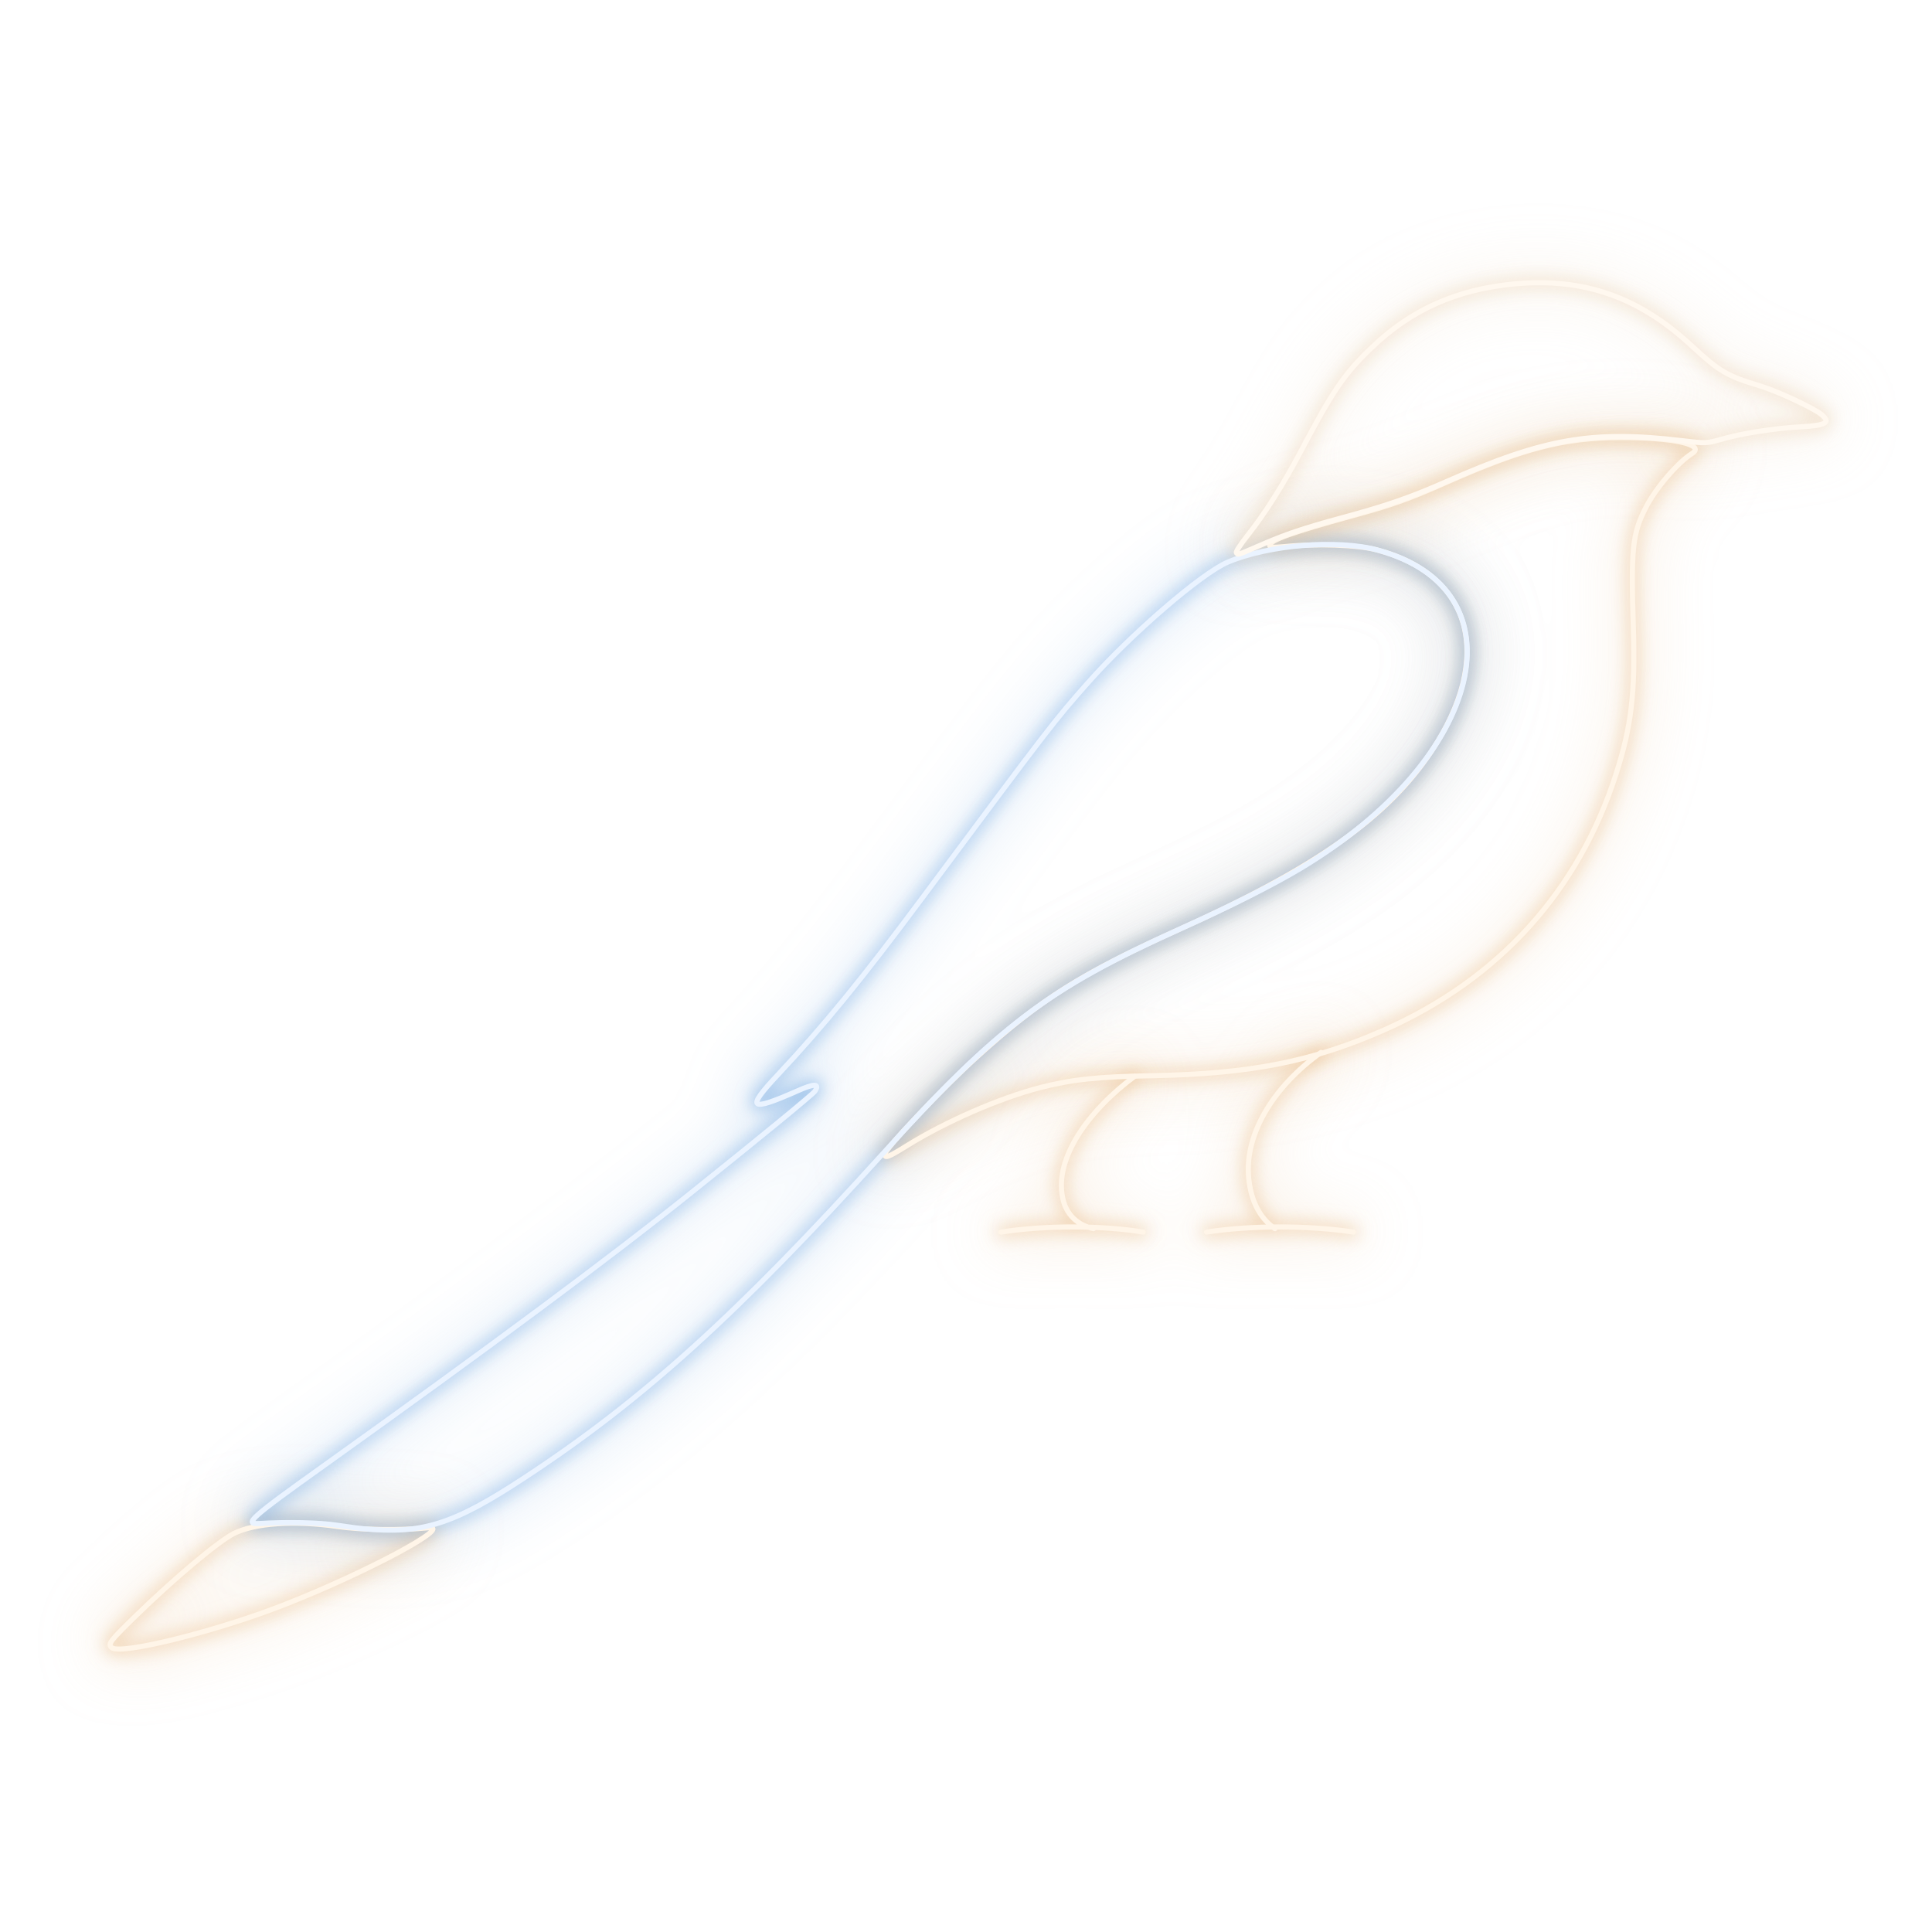
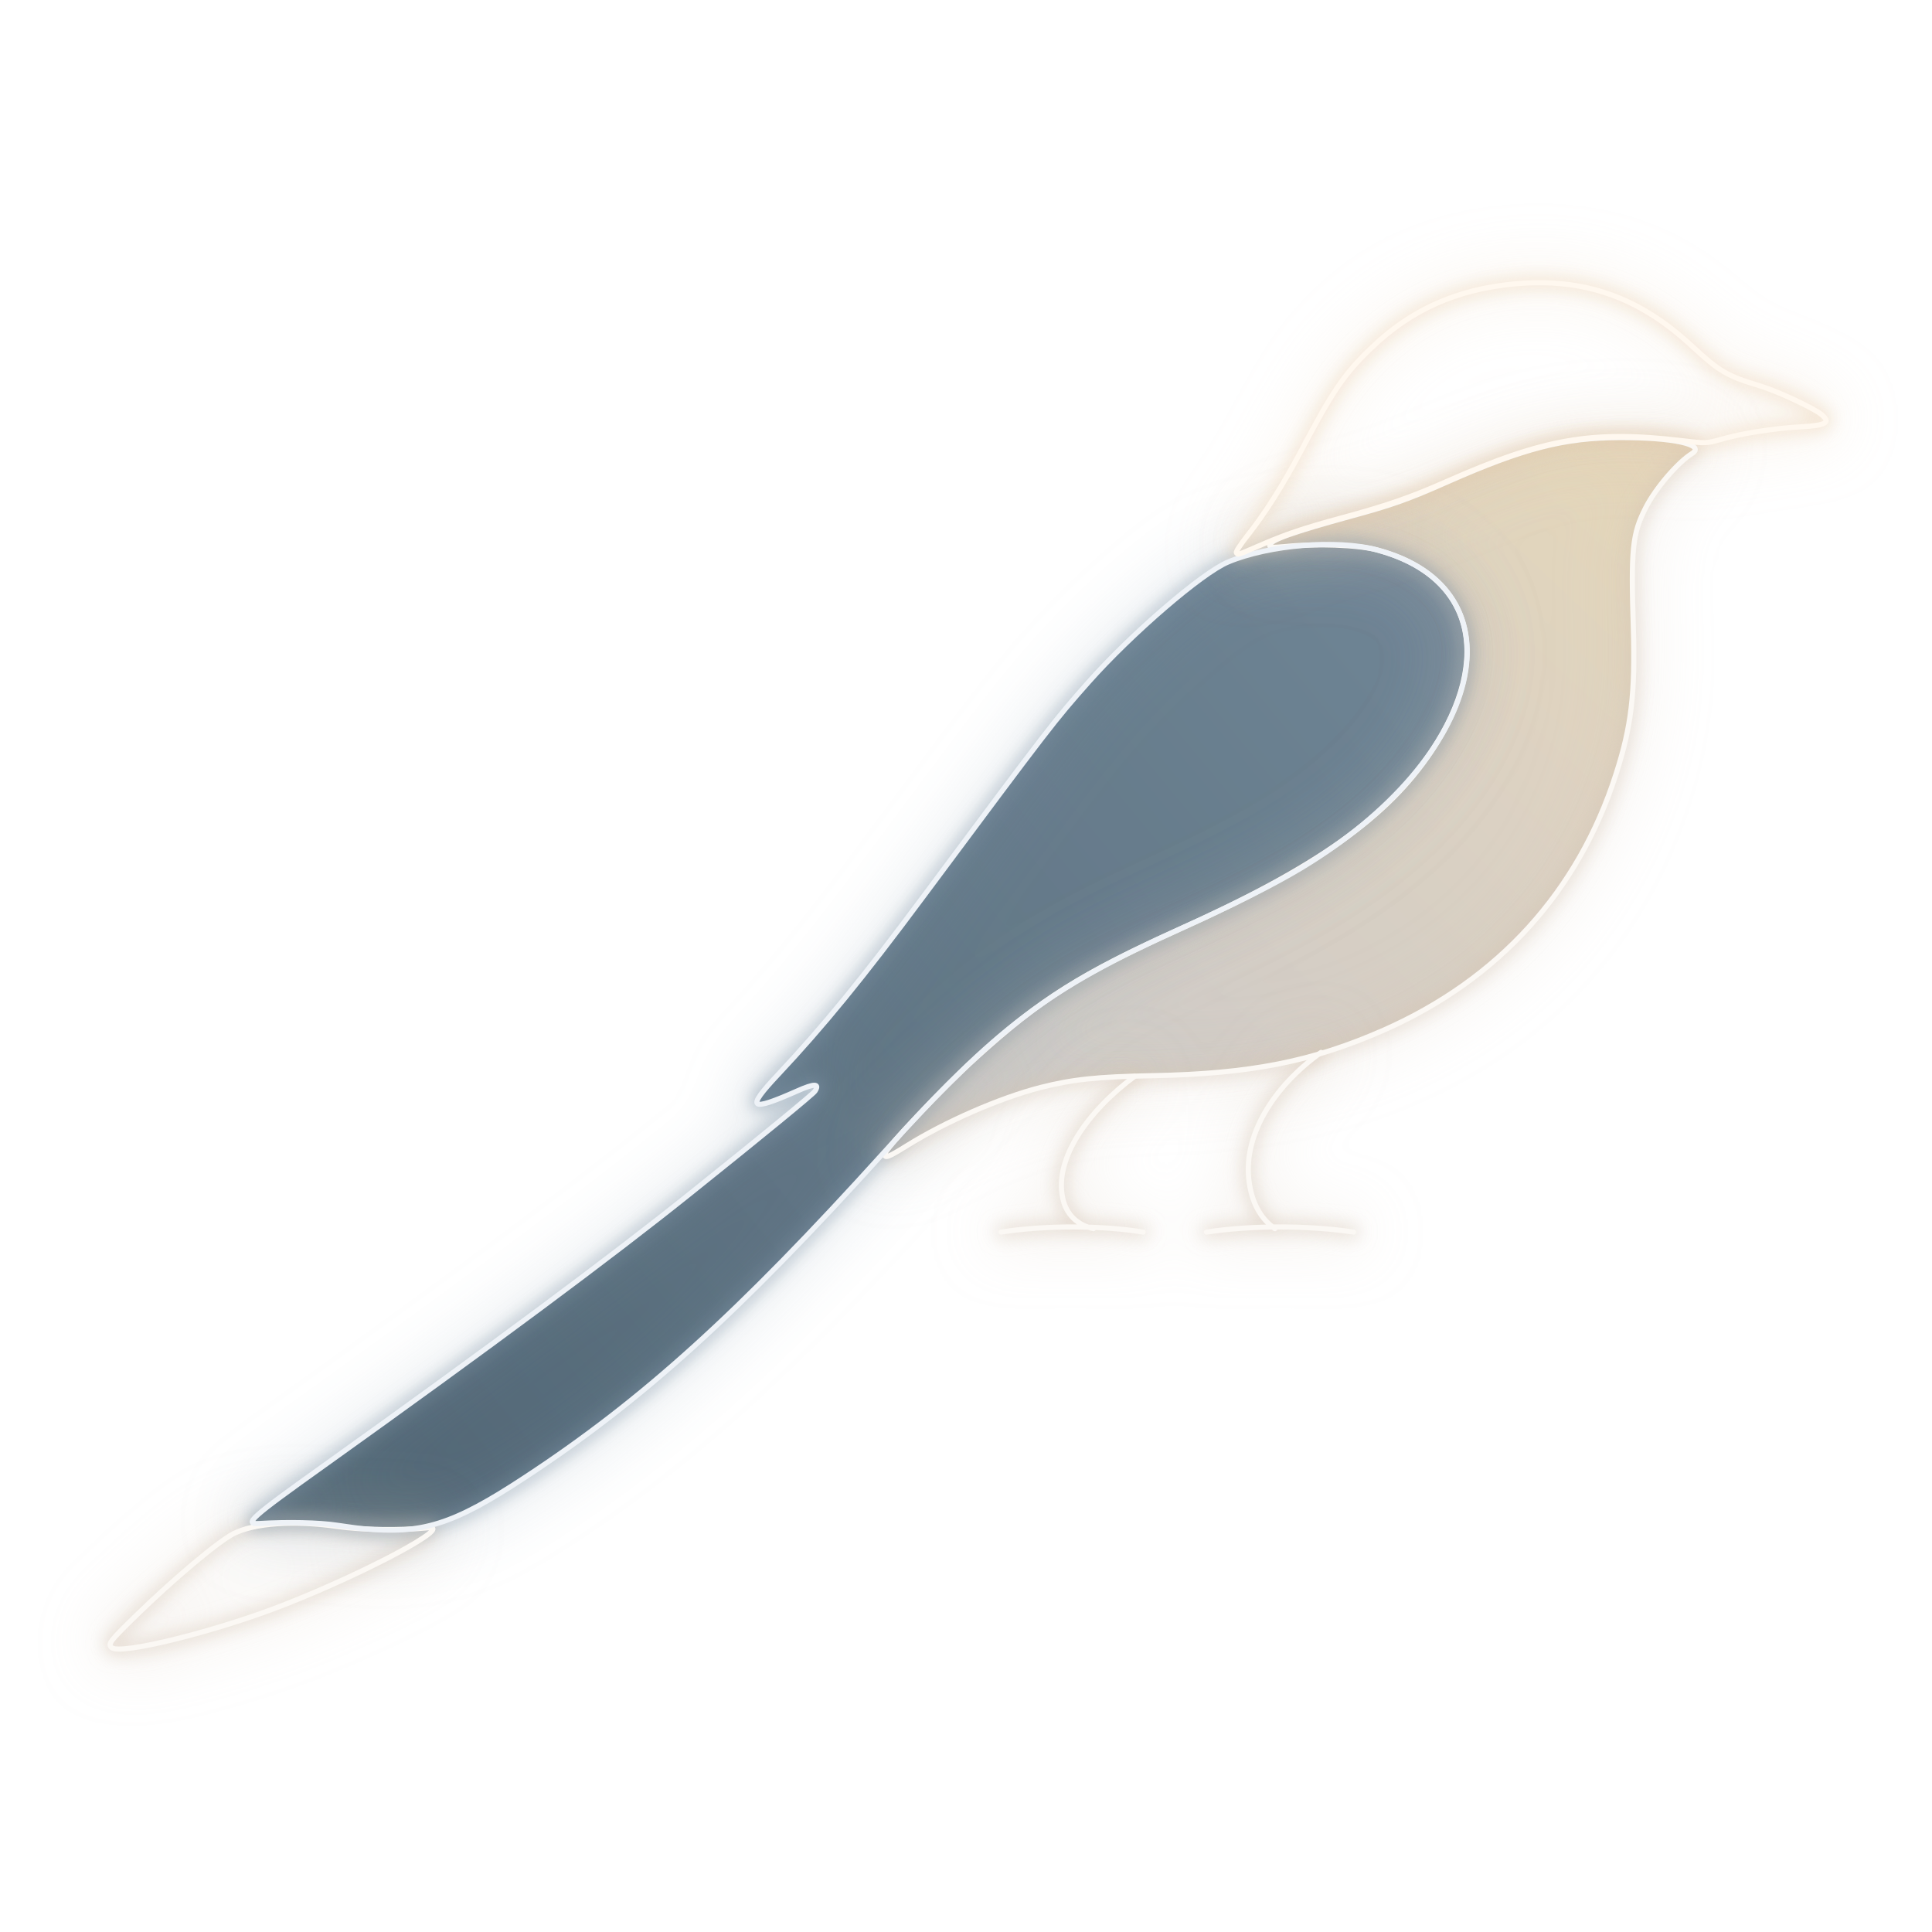
<svg xmlns="http://www.w3.org/2000/svg" viewBox="190 -39 1129 1129" width="512" height="512">
  <defs>
    <filter id="near" filterUnits="userSpaceOnUse" x="190" y="-39" width="1129" height="1129">
      <feGaussianBlur stdDeviation="4.8" />
    </filter>
+     <linearGradient id="ink" gradientUnits="userSpaceOnUse" x1="1000" y1="320" x2="300" y2="900">
+       <stop offset="0" stop-color="#5E7688" />
+       <stop offset="0.55" stop-color="#4B6273" />
+       <stop offset="1" stop-color="#38505F" />
+     </linearGradient>
+     <linearGradient id="belly" gradientUnits="userSpaceOnUse" x1="1170" y1="250" x2="830" y2="610">
+       <stop offset="0" stop-color="#E2D2B2" />
+       <stop offset="0.35" stop-color="#D9CDBB" />
+       <stop offset="1" stop-color="#C8C5C2" />
+     </linearGradient>
    <filter id="far" filterUnits="userSpaceOnUse" x="190" y="-39" width="1129" height="1129">
      <feGaussianBlur stdDeviation="18.0" />
    </filter>
  </defs>
+   <g stroke="none" fill-rule="evenodd" opacity="0.9">
+     <path id="body-fill" fill="url(#belly)" d="M707.0 635.5C707.0 632.5 740.7 596.9 760.6 578.9C798.3 544.7 821.5 530.1 879.5 503.9C959.1 468.1 1000.9 438.5 1026.5 400.0C1063.3 344.7 1050.3 297.0 994.5 282.3C983.5 279.4 959.1 278.5 940.8 280.4C933.0 281.1 932.0 281.0 932.0 279.6C932.0 276.7 945.2 272.0 979.5 262.6C1003.5 256.1 1013.0 252.7 1036.0 242.5C1080.6 222.8 1104.1 216.8 1136.5 216.7C1167.7 216.6 1186.9 220.8 1178.8 226.0C1170.2 231.4 1157.3 246.6 1151.7 257.7C1143.9 273.0 1143.0 281.5 1144.5 328.7C1145.6 366.1 1143.3 385.7 1134.3 413.5C1112.3 482.0 1065.7 533.3 998.8 562.9C957.0 581.3 921.0 588.5 863.5 589.6C830.9 590.2 816.6 591.8 798.0 596.5C774.3 602.6 742.6 616.4 720.0 630.5C709.2 637.2 707.0 638.1 707.0 635.5Z" />
+     <path id="wing-fill" fill="url(#ink)" d="M402.0 854.3C400.1 854.2 393.3 853.2 387.0 852.3C376.6 850.7 358.1 850.3 341.5 851.3C332.2 851.8 336.2 848.2 379.5 817.3C476.2 748.2 547.8 695.0 594.5 657.5C636.1 624.2 665.1 600.4 666.2 598.7C669.2 594.1 666.0 594.0 655.7 598.6C627.9 610.9 625.7 609.1 644.6 589.0C671.4 560.4 693.9 532.9 729.5 485.0C804.2 384.6 806.0 382.3 826.1 359.6C851.3 331.2 892.5 295.7 907.7 289.4C931.5 279.4 971.4 276.1 994.5 282.3C1081.2 305.5 1057.8 403.6 950.1 468.4C933.7 478.2 908.8 490.7 879.5 503.9C802.6 538.6 773.0 560.9 706.5 634.5C621.3 728.7 565.7 779.1 496.7 824.4C454.9 851.9 436.7 857.7 402.0 854.3Z" />
+   </g>
  <g fill="none" stroke-width="3.0" stroke-linejoin="round" stroke-linecap="round">
-     <path d="M707.0 635.5C707.0 632.5 740.7 596.9 760.6 578.9C798.3 544.7 821.5 530.1 879.5 503.9C959.1 468.1 1000.9 438.5 1026.5 400.0C1063.3 344.7 1050.3 297.0 994.5 282.3C983.5 279.4 959.1 278.5 940.8 280.4C933.0 281.1 932.0 281.0 932.0 279.6C932.0 276.7 945.2 272.0 979.5 262.6C1003.5 256.1 1013.0 252.7 1036.0 242.5C1080.6 222.8 1104.1 216.8 1136.5 216.7C1167.7 216.6 1186.9 220.8 1178.8 226.0C1170.2 231.4 1157.3 246.6 1151.7 257.7C1143.9 273.0 1143.0 281.5 1144.5 328.7C1145.6 366.1 1143.3 385.7 1134.3 413.5C1112.3 482.0 1065.7 533.3 998.8 562.9C957.0 581.3 921.0 588.5 863.5 589.6C830.9 590.2 816.6 591.8 798.0 596.5C774.3 602.6 742.6 616.4 720.0 630.5C709.2 637.2 707.0 638.1 707.0 635.5Z" stroke="#E9BE8C" stroke-width="15.0" opacity="0.28" filter="url(#far)" />
-     <path d="M707.0 635.5C707.0 632.5 740.7 596.9 760.6 578.9C798.3 544.7 821.5 530.1 879.5 503.9C959.1 468.1 1000.9 438.5 1026.5 400.0C1063.3 344.7 1050.3 297.0 994.5 282.3C983.5 279.4 959.1 278.5 940.8 280.4C933.0 281.1 932.0 281.0 932.0 279.6C932.0 276.7 945.2 272.0 979.5 262.6C1003.5 256.1 1013.0 252.7 1036.0 242.5C1080.6 222.8 1104.1 216.8 1136.5 216.7C1167.7 216.6 1186.9 220.8 1178.8 226.0C1170.2 231.4 1157.3 246.6 1151.7 257.7C1143.9 273.0 1143.0 281.5 1144.5 328.7C1145.6 366.1 1143.3 385.7 1134.3 413.5C1112.3 482.0 1065.7 533.3 998.8 562.9C957.0 581.3 921.0 588.5 863.5 589.6C830.9 590.2 816.6 591.8 798.0 596.5C774.3 602.6 742.6 616.4 720.0 630.5C709.2 637.2 707.0 638.1 707.0 635.5Z" stroke="#E9BE8C" stroke-width="6.6" opacity="0.60" filter="url(#near)" />
-     <path d="M255.2 923.8C253.0 921.6 253.9 920.3 269.2 905.4C291.3 883.8 317.5 861.8 326.5 857.2C338.9 851.0 361.9 849.4 387.0 853.0C401.4 855.1 424.4 855.4 440.0 853.8C456.0 852.1 404.8 879.6 357.0 898.4C317.1 914.2 259.8 928.4 255.2 923.8Z" stroke="#E9BE8C" stroke-width="15.0" opacity="0.28" filter="url(#far)" />
-     <path d="M255.2 923.8C253.0 921.6 253.9 920.3 269.2 905.4C291.3 883.8 317.5 861.8 326.5 857.2C338.9 851.0 361.9 849.4 387.0 853.0C401.4 855.1 424.4 855.4 440.0 853.8C456.0 852.1 404.8 879.6 357.0 898.4C317.1 914.2 259.8 928.4 255.2 923.8Z" stroke="#E9BE8C" stroke-width="6.6" opacity="0.60" filter="url(#near)" />
-     <path d="M853 590C826 610 806 638 811 661C813 671 820 677 829 679M775 681C800 677 834 677 858 681M962 576C934 596 916 625 920 652C922 666 928 674 935 679M895 681C921 677 955 677 981 681" stroke="#E9BE8C" stroke-width="15.0" opacity="0.28" filter="url(#far)" />
-     <path d="M853 590C826 610 806 638 811 661C813 671 820 677 829 679M775 681C800 677 834 677 858 681M962 576C934 596 916 625 920 652C922 666 928 674 935 679M895 681C921 677 955 677 981 681" stroke="#E9BE8C" stroke-width="6.6" opacity="0.60" filter="url(#near)" />
-     <path d="M402.0 854.3C400.1 854.2 393.3 853.2 387.0 852.3C376.6 850.7 358.1 850.3 341.5 851.3C332.2 851.8 336.2 848.2 379.5 817.3C476.2 748.2 547.8 695.0 594.5 657.5C636.1 624.2 665.1 600.4 666.2 598.7C669.2 594.1 666.0 594.0 655.7 598.6C627.9 610.9 625.7 609.1 644.6 589.0C671.4 560.4 693.9 532.9 729.5 485.0C804.2 384.6 806.0 382.3 826.1 359.6C851.3 331.2 892.5 295.7 907.7 289.4C931.5 279.4 971.4 276.1 994.5 282.3C1081.2 305.5 1057.8 403.6 950.1 468.4C933.7 478.2 908.8 490.7 879.5 503.9C802.6 538.6 773.0 560.9 706.5 634.5C621.3 728.7 565.7 779.1 496.7 824.4C454.9 851.9 436.7 857.7 402.0 854.3Z" stroke="#6FA6E0" stroke-width="15.0" opacity="0.28" filter="url(#far)" />
-     <path d="M402.0 854.3C400.1 854.2 393.3 853.2 387.0 852.3C376.6 850.7 358.1 850.3 341.5 851.3C332.2 851.8 336.2 848.2 379.5 817.3C476.2 748.2 547.8 695.0 594.5 657.5C636.1 624.2 665.1 600.4 666.2 598.7C669.2 594.1 666.0 594.0 655.7 598.6C627.9 610.9 625.7 609.1 644.6 589.0C671.4 560.4 693.9 532.9 729.5 485.0C804.2 384.6 806.0 382.3 826.1 359.6C851.3 331.2 892.5 295.7 907.7 289.4C931.5 279.4 971.4 276.1 994.5 282.3C1081.2 305.5 1057.8 403.6 950.1 468.4C933.7 478.2 908.8 490.7 879.5 503.9C802.6 538.6 773.0 560.9 706.5 634.5C621.3 728.7 565.7 779.1 496.7 824.4C454.9 851.9 436.7 857.7 402.0 854.3Z" stroke="#6FA6E0" stroke-width="6.6" opacity="0.60" filter="url(#near)" />
+     <path d="M707.0 635.5C707.0 632.5 740.7 596.9 760.6 578.9C798.3 544.7 821.5 530.1 879.5 503.9C959.1 468.1 1000.9 438.5 1026.5 400.0C1063.3 344.7 1050.3 297.0 994.5 282.3C983.5 279.4 959.1 278.5 940.8 280.4C933.0 281.1 932.0 281.0 932.0 279.6C932.0 276.7 945.2 272.0 979.5 262.6C1003.5 256.1 1013.0 252.7 1036.0 242.5C1080.6 222.8 1104.1 216.8 1136.5 216.7C1167.7 216.6 1186.9 220.8 1178.8 226.0C1170.2 231.4 1157.3 246.6 1151.7 257.7C1143.9 273.0 1143.0 281.5 1144.5 328.7C1145.6 366.1 1143.3 385.7 1134.3 413.5C1112.3 482.0 1065.7 533.3 998.8 562.9C957.0 581.3 921.0 588.5 863.5 589.6C830.9 590.2 816.6 591.8 798.0 596.5C774.3 602.6 742.6 616.4 720.0 630.5C709.2 637.2 707.0 638.1 707.0 635.5Z" stroke="#D4C4B4" stroke-width="15.0" opacity="0.28" filter="url(#far)" />
+     <path d="M707.0 635.5C707.0 632.5 740.7 596.9 760.6 578.9C798.3 544.7 821.5 530.1 879.5 503.9C959.1 468.1 1000.9 438.5 1026.5 400.0C1063.3 344.7 1050.3 297.0 994.5 282.3C983.5 279.4 959.1 278.5 940.8 280.4C933.0 281.1 932.0 281.0 932.0 279.6C932.0 276.7 945.2 272.0 979.5 262.6C1003.5 256.1 1013.0 252.7 1036.0 242.5C1080.6 222.8 1104.1 216.8 1136.5 216.7C1167.7 216.6 1186.9 220.8 1178.8 226.0C1170.2 231.4 1157.3 246.6 1151.7 257.7C1143.9 273.0 1143.0 281.5 1144.5 328.7C1145.6 366.1 1143.3 385.7 1134.3 413.5C1112.3 482.0 1065.7 533.3 998.8 562.9C957.0 581.3 921.0 588.5 863.5 589.6C830.9 590.2 816.6 591.8 798.0 596.5C774.3 602.6 742.6 616.4 720.0 630.5C709.2 637.2 707.0 638.1 707.0 635.5Z" stroke="#D4C4B4" stroke-width="6.6" opacity="0.60" filter="url(#near)" />
+     <path d="M255.2 923.8C253.0 921.6 253.9 920.3 269.2 905.4C291.3 883.8 317.5 861.8 326.5 857.2C338.9 851.0 361.9 849.4 387.0 853.0C401.4 855.1 424.4 855.4 440.0 853.8C456.0 852.1 404.8 879.6 357.0 898.4C317.1 914.2 259.8 928.4 255.2 923.8Z" stroke="#D4C4B4" stroke-width="15.0" opacity="0.28" filter="url(#far)" />
+     <path d="M255.2 923.8C253.0 921.6 253.9 920.3 269.2 905.4C291.3 883.8 317.5 861.8 326.5 857.2C338.9 851.0 361.9 849.4 387.0 853.0C401.4 855.1 424.4 855.4 440.0 853.8C456.0 852.1 404.8 879.6 357.0 898.4C317.1 914.2 259.8 928.4 255.2 923.8Z" stroke="#D4C4B4" stroke-width="6.6" opacity="0.60" filter="url(#near)" />
+     <path d="M853 590C826 610 806 638 811 661C813 671 820 677 829 679M775 681C800 677 834 677 858 681M962 576C934 596 916 625 920 652C922 666 928 674 935 679M895 681C921 677 955 677 981 681" stroke="#D4C4B4" stroke-width="15.0" opacity="0.28" filter="url(#far)" />
+     <path d="M853 590C826 610 806 638 811 661C813 671 820 677 829 679M775 681C800 677 834 677 858 681M962 576C934 596 916 625 920 652C922 666 928 674 935 679M895 681C921 677 955 677 981 681" stroke="#D4C4B4" stroke-width="6.6" opacity="0.60" filter="url(#near)" />
+     <path d="M402.0 854.3C400.1 854.2 393.3 853.2 387.0 852.3C376.6 850.7 358.1 850.3 341.5 851.3C332.2 851.8 336.2 848.2 379.5 817.3C476.2 748.2 547.8 695.0 594.5 657.5C636.1 624.2 665.1 600.4 666.2 598.7C669.2 594.1 666.0 594.0 655.7 598.6C627.9 610.9 625.7 609.1 644.6 589.0C671.4 560.4 693.9 532.9 729.5 485.0C804.2 384.6 806.0 382.3 826.1 359.6C851.3 331.2 892.5 295.7 907.7 289.4C931.5 279.4 971.4 276.1 994.5 282.3C1081.2 305.5 1057.8 403.6 950.1 468.4C933.7 478.2 908.8 490.7 879.5 503.9C802.6 538.6 773.0 560.9 706.5 634.5C621.3 728.7 565.7 779.1 496.7 824.4C454.9 851.9 436.7 857.7 402.0 854.3Z" stroke="#7F95A8" stroke-width="15.0" opacity="0.28" filter="url(#far)" />
+     <path d="M402.0 854.3C400.1 854.2 393.3 853.2 387.0 852.3C376.6 850.7 358.1 850.3 341.5 851.3C332.2 851.8 336.2 848.2 379.5 817.3C476.2 748.2 547.8 695.0 594.5 657.5C636.1 624.2 665.1 600.4 666.2 598.7C669.2 594.1 666.0 594.0 655.7 598.6C627.9 610.9 625.7 609.1 644.6 589.0C671.4 560.4 693.9 532.9 729.5 485.0C804.2 384.6 806.0 382.3 826.1 359.6C851.3 331.2 892.5 295.7 907.7 289.4C931.5 279.4 971.4 276.1 994.5 282.3C1081.2 305.5 1057.8 403.6 950.1 468.4C933.7 478.2 908.8 490.7 879.5 503.9C802.6 538.6 773.0 560.9 706.5 634.5C621.3 728.7 565.7 779.1 496.7 824.4C454.9 851.9 436.7 857.7 402.0 854.3Z" stroke="#7F95A8" stroke-width="6.6" opacity="0.60" filter="url(#near)" />
    <path d="M912.5 284.0C912.1 283.4 915.0 279.0 918.8 274.2C929.2 261.1 939.7 244.5 950.3 224.5C968.5 189.9 975.6 179.4 991.2 164.5C1014.4 142.0 1041.2 130.1 1075.0 126.9C1115.4 123.2 1147.7 134.4 1178.7 163.2C1194.9 178.2 1199.2 180.7 1218.5 186.5C1228.5 189.5 1249.9 199.5 1254.4 203.2C1260.0 207.9 1257.2 209.6 1242.8 210.4C1227.2 211.2 1208.1 214.2 1196.3 217.6C1187.0 220.2 1187.0 220.2 1172.8 218.5C1120.3 212.3 1092.4 217.2 1035.3 242.4C1014.0 251.8 1000.6 256.4 974.5 263.5C951.3 269.8 941.4 273.1 925.4 280.1C912.9 285.5 913.4 285.4 912.5 284.0Z" stroke="#EAD2B4" stroke-width="15.0" opacity="0.28" filter="url(#far)" />
    <path d="M912.5 284.0C912.1 283.4 915.0 279.0 918.8 274.2C929.2 261.1 939.7 244.5 950.3 224.5C968.5 189.9 975.6 179.4 991.2 164.5C1014.4 142.0 1041.2 130.1 1075.0 126.9C1115.4 123.2 1147.7 134.4 1178.7 163.2C1194.9 178.2 1199.2 180.7 1218.5 186.5C1228.5 189.5 1249.9 199.5 1254.4 203.2C1260.0 207.9 1257.2 209.6 1242.8 210.4C1227.2 211.2 1208.1 214.2 1196.3 217.6C1187.0 220.2 1187.0 220.2 1172.8 218.5C1120.3 212.3 1092.4 217.2 1035.3 242.4C1014.0 251.8 1000.6 256.4 974.5 263.5C951.3 269.8 941.4 273.1 925.4 280.1C912.9 285.5 913.4 285.4 912.5 284.0Z" stroke="#EAD2B4" stroke-width="6.6" opacity="0.60" filter="url(#near)" />
-     <path id="body" d="M707.0 635.5C707.0 632.5 740.7 596.9 760.6 578.9C798.3 544.7 821.5 530.1 879.5 503.9C959.1 468.1 1000.9 438.5 1026.5 400.0C1063.3 344.7 1050.3 297.0 994.5 282.3C983.5 279.4 959.1 278.5 940.8 280.4C933.0 281.1 932.0 281.0 932.0 279.6C932.0 276.7 945.2 272.0 979.5 262.6C1003.5 256.1 1013.0 252.7 1036.0 242.5C1080.6 222.8 1104.1 216.8 1136.5 216.7C1167.7 216.6 1186.9 220.8 1178.8 226.0C1170.2 231.4 1157.3 246.6 1151.7 257.7C1143.9 273.0 1143.0 281.5 1144.5 328.7C1145.6 366.1 1143.3 385.7 1134.3 413.5C1112.3 482.0 1065.7 533.3 998.8 562.9C957.0 581.3 921.0 588.5 863.5 589.6C830.9 590.2 816.6 591.8 798.0 596.5C774.3 602.6 742.6 616.4 720.0 630.5C709.2 637.2 707.0 638.1 707.0 635.5Z" stroke="#FFF5E8" />
-     <path id="tip" d="M255.2 923.8C253.0 921.6 253.9 920.3 269.2 905.4C291.3 883.8 317.5 861.8 326.5 857.2C338.9 851.0 361.9 849.4 387.0 853.0C401.4 855.1 424.4 855.4 440.0 853.8C456.0 852.1 404.8 879.6 357.0 898.4C317.1 914.2 259.8 928.4 255.2 923.8Z" stroke="#FFF5E8" />
-     <path id="legs" d="M853 590C826 610 806 638 811 661C813 671 820 677 829 679M775 681C800 677 834 677 858 681M962 576C934 596 916 625 920 652C922 666 928 674 935 679M895 681C921 677 955 677 981 681" stroke="#FFF5E8" />
-     <path id="wing" d="M402.0 854.3C400.1 854.2 393.3 853.2 387.0 852.3C376.6 850.7 358.1 850.3 341.5 851.3C332.2 851.8 336.2 848.2 379.5 817.3C476.2 748.2 547.8 695.0 594.5 657.5C636.1 624.2 665.1 600.4 666.2 598.7C669.2 594.1 666.0 594.0 655.7 598.6C627.9 610.9 625.7 609.1 644.6 589.0C671.4 560.4 693.9 532.9 729.5 485.0C804.2 384.6 806.0 382.3 826.1 359.6C851.3 331.2 892.5 295.7 907.7 289.4C931.5 279.4 971.4 276.1 994.5 282.3C1081.2 305.5 1057.8 403.6 950.1 468.4C933.7 478.2 908.8 490.7 879.5 503.9C802.6 538.6 773.0 560.9 706.5 634.5C621.3 728.7 565.7 779.1 496.7 824.4C454.9 851.9 436.7 857.7 402.0 854.3Z" stroke="#EAF3FF" />
+     <path id="body" d="M707.0 635.5C707.0 632.5 740.7 596.9 760.6 578.9C798.3 544.7 821.5 530.1 879.5 503.9C959.1 468.1 1000.9 438.5 1026.5 400.0C1063.3 344.7 1050.3 297.0 994.5 282.3C983.5 279.4 959.1 278.5 940.8 280.4C933.0 281.1 932.0 281.0 932.0 279.6C932.0 276.7 945.2 272.0 979.5 262.6C1003.5 256.1 1013.0 252.7 1036.0 242.5C1080.6 222.8 1104.1 216.8 1136.5 216.7C1167.7 216.6 1186.9 220.8 1178.8 226.0C1170.2 231.4 1157.3 246.6 1151.7 257.7C1143.9 273.0 1143.0 281.5 1144.5 328.7C1145.6 366.1 1143.3 385.7 1134.3 413.5C1112.3 482.0 1065.7 533.3 998.8 562.9C957.0 581.3 921.0 588.5 863.5 589.6C830.9 590.2 816.6 591.8 798.0 596.5C774.3 602.6 742.6 616.4 720.0 630.5C709.2 637.2 707.0 638.1 707.0 635.5Z" stroke="#FBF8F4" />
+     <path id="tip" d="M255.2 923.8C253.0 921.6 253.9 920.3 269.2 905.4C291.3 883.8 317.5 861.8 326.5 857.2C338.9 851.0 361.9 849.4 387.0 853.0C401.4 855.1 424.4 855.4 440.0 853.8C456.0 852.1 404.8 879.6 357.0 898.4C317.1 914.2 259.8 928.4 255.2 923.8Z" stroke="#FBF8F4" />
+     <path id="legs" d="M853 590C826 610 806 638 811 661C813 671 820 677 829 679M775 681C800 677 834 677 858 681M962 576C934 596 916 625 920 652C922 666 928 674 935 679M895 681C921 677 955 677 981 681" stroke="#FBF8F4" />
+     <path id="wing" d="M402.0 854.3C400.1 854.2 393.3 853.2 387.0 852.3C376.6 850.7 358.1 850.3 341.5 851.3C332.2 851.8 336.2 848.2 379.5 817.3C476.2 748.2 547.8 695.0 594.5 657.5C636.1 624.2 665.1 600.4 666.2 598.7C669.2 594.1 666.0 594.0 655.7 598.6C627.9 610.9 625.7 609.1 644.6 589.0C671.4 560.4 693.9 532.9 729.5 485.0C804.2 384.6 806.0 382.3 826.1 359.6C851.3 331.2 892.5 295.7 907.7 289.4C931.5 279.4 971.4 276.1 994.5 282.3C1081.2 305.5 1057.8 403.6 950.1 468.4C933.7 478.2 908.8 490.7 879.5 503.9C802.6 538.6 773.0 560.9 706.5 634.5C621.3 728.7 565.7 779.1 496.7 824.4C454.9 851.9 436.7 857.7 402.0 854.3Z" stroke="#EEF2F7" />
    <path id="cap" d="M912.5 284.0C912.1 283.4 915.0 279.0 918.8 274.2C929.2 261.1 939.7 244.5 950.3 224.5C968.5 189.9 975.6 179.4 991.2 164.5C1014.4 142.0 1041.2 130.1 1075.0 126.9C1115.4 123.2 1147.7 134.4 1178.7 163.2C1194.9 178.2 1199.2 180.7 1218.5 186.5C1228.5 189.5 1249.9 199.5 1254.4 203.2C1260.0 207.9 1257.2 209.6 1242.8 210.4C1227.2 211.2 1208.1 214.2 1196.3 217.6C1187.0 220.2 1187.0 220.2 1172.8 218.5C1120.3 212.3 1092.4 217.2 1035.3 242.4C1014.0 251.8 1000.6 256.4 974.5 263.5C951.3 269.8 941.4 273.1 925.4 280.1C912.9 285.5 913.4 285.4 912.5 284.0Z" stroke="#FFF8EF" />
  </g>
</svg>
